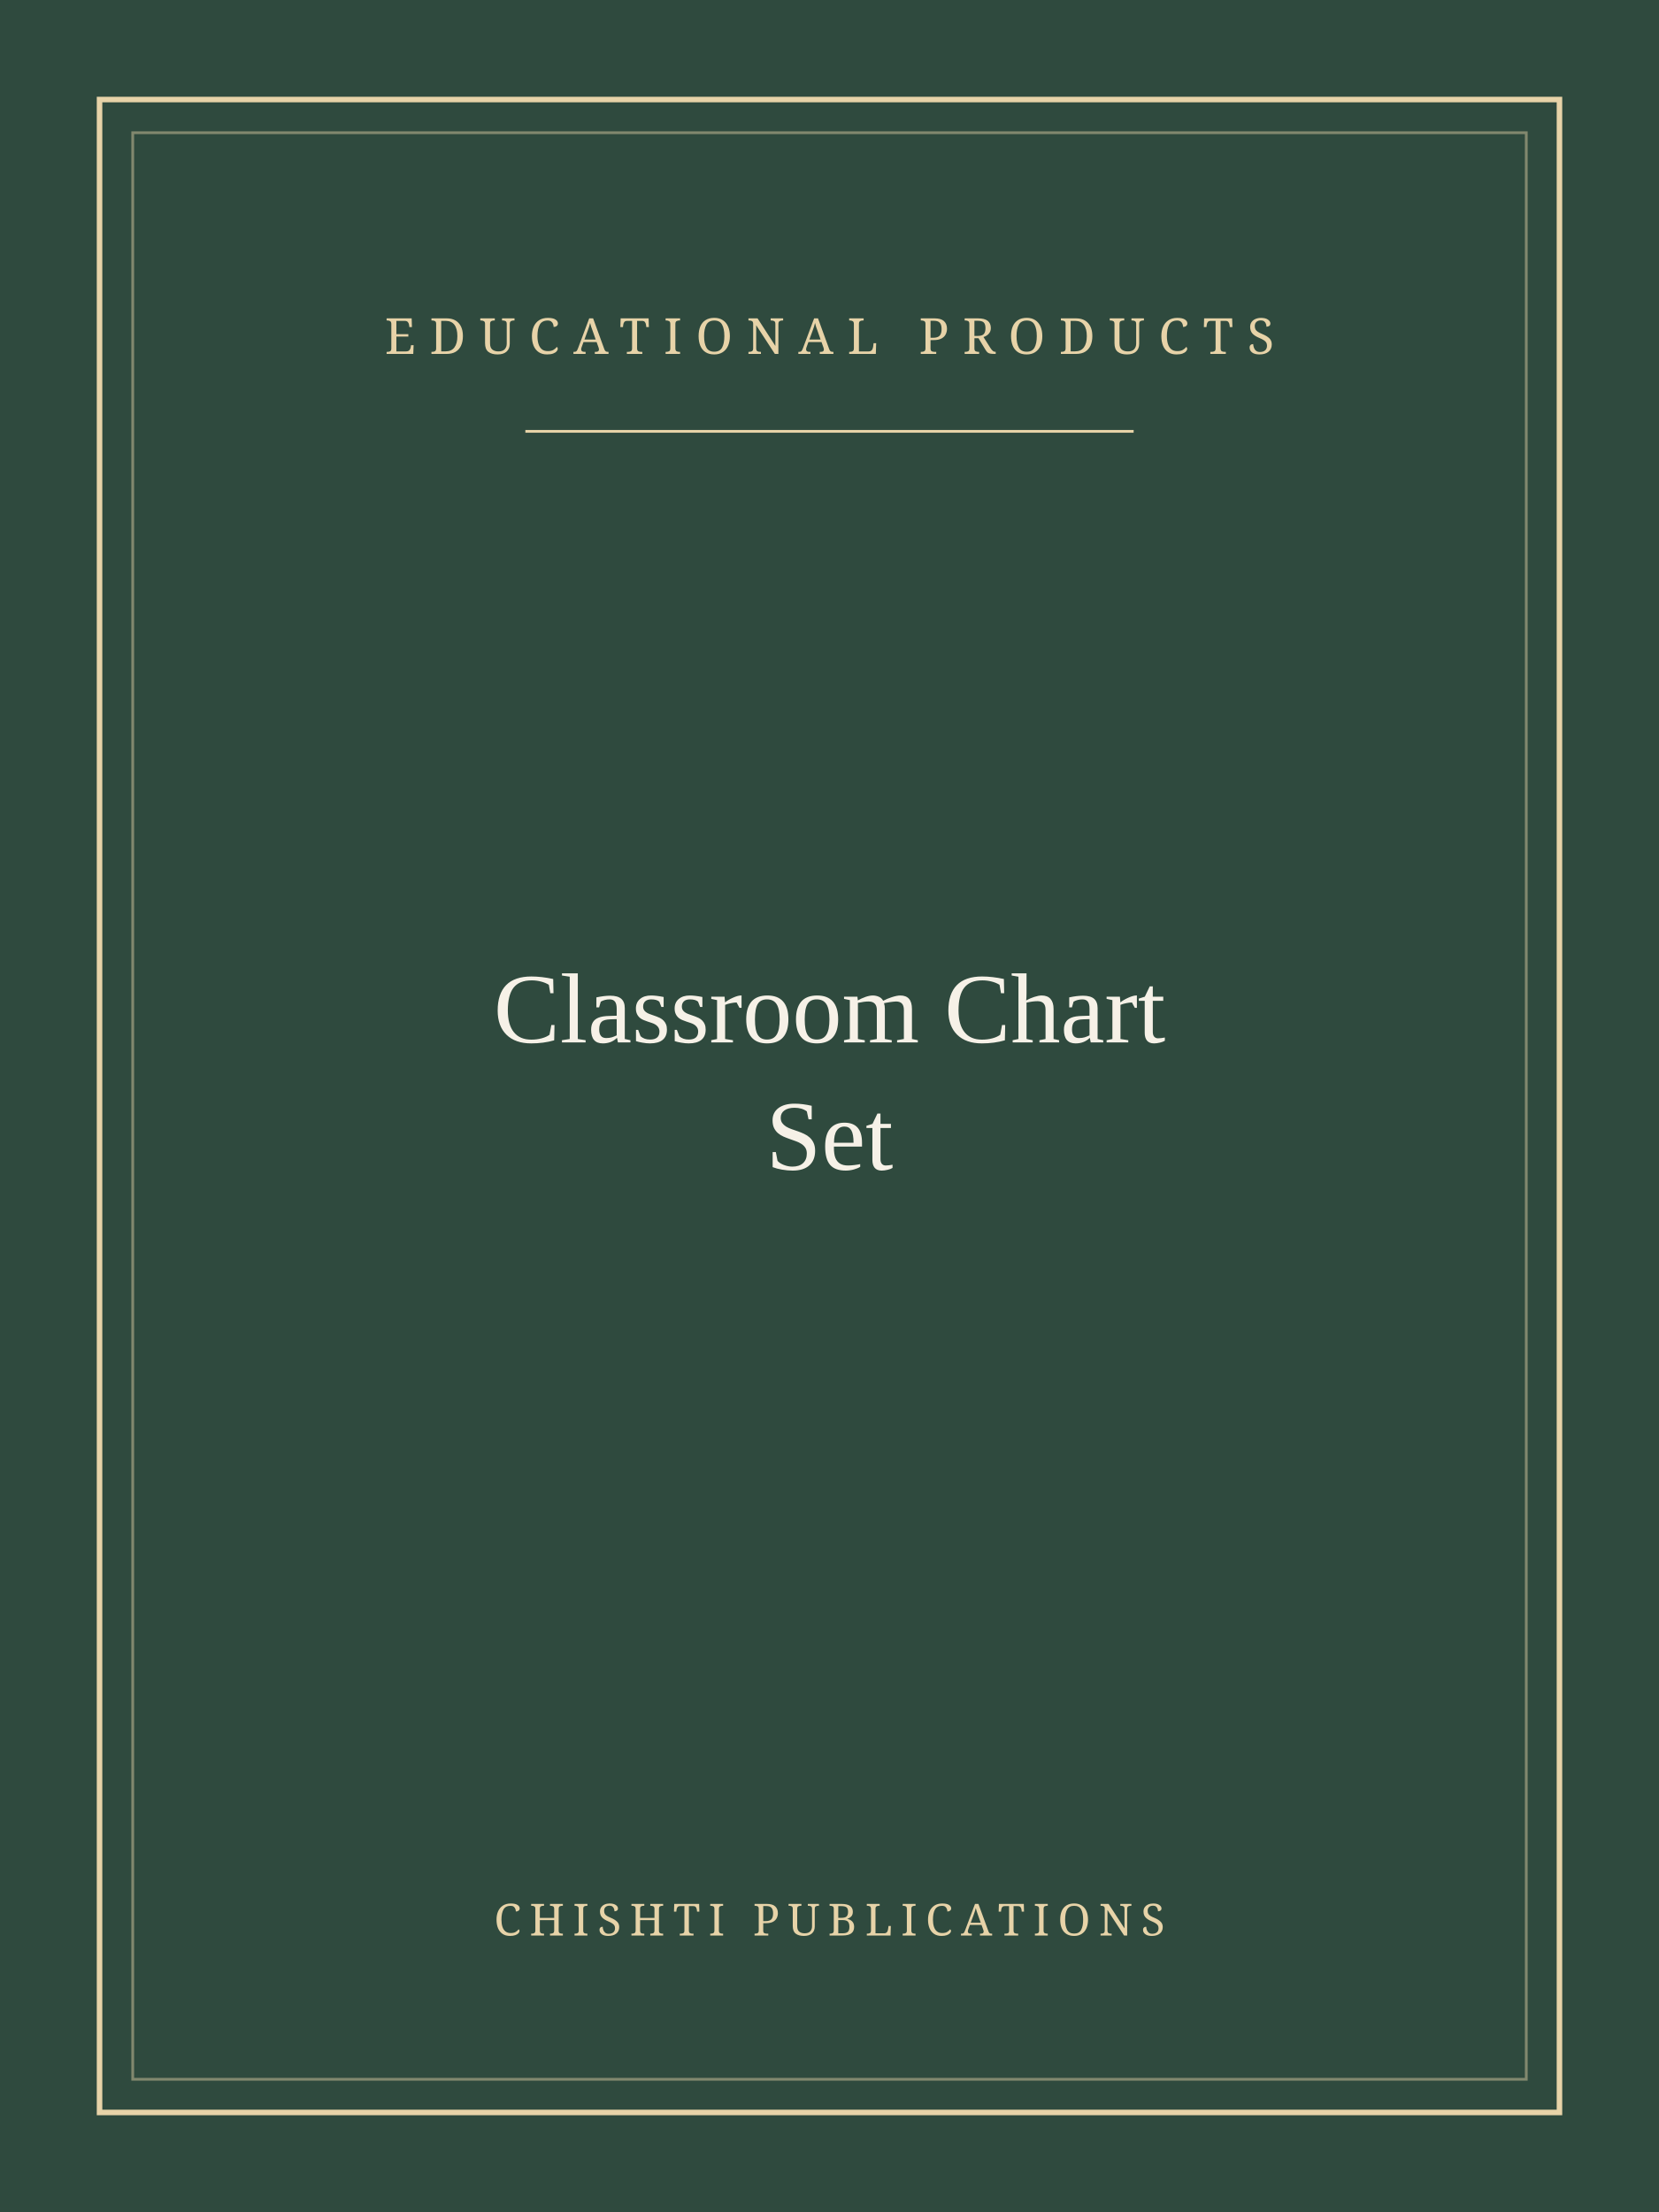
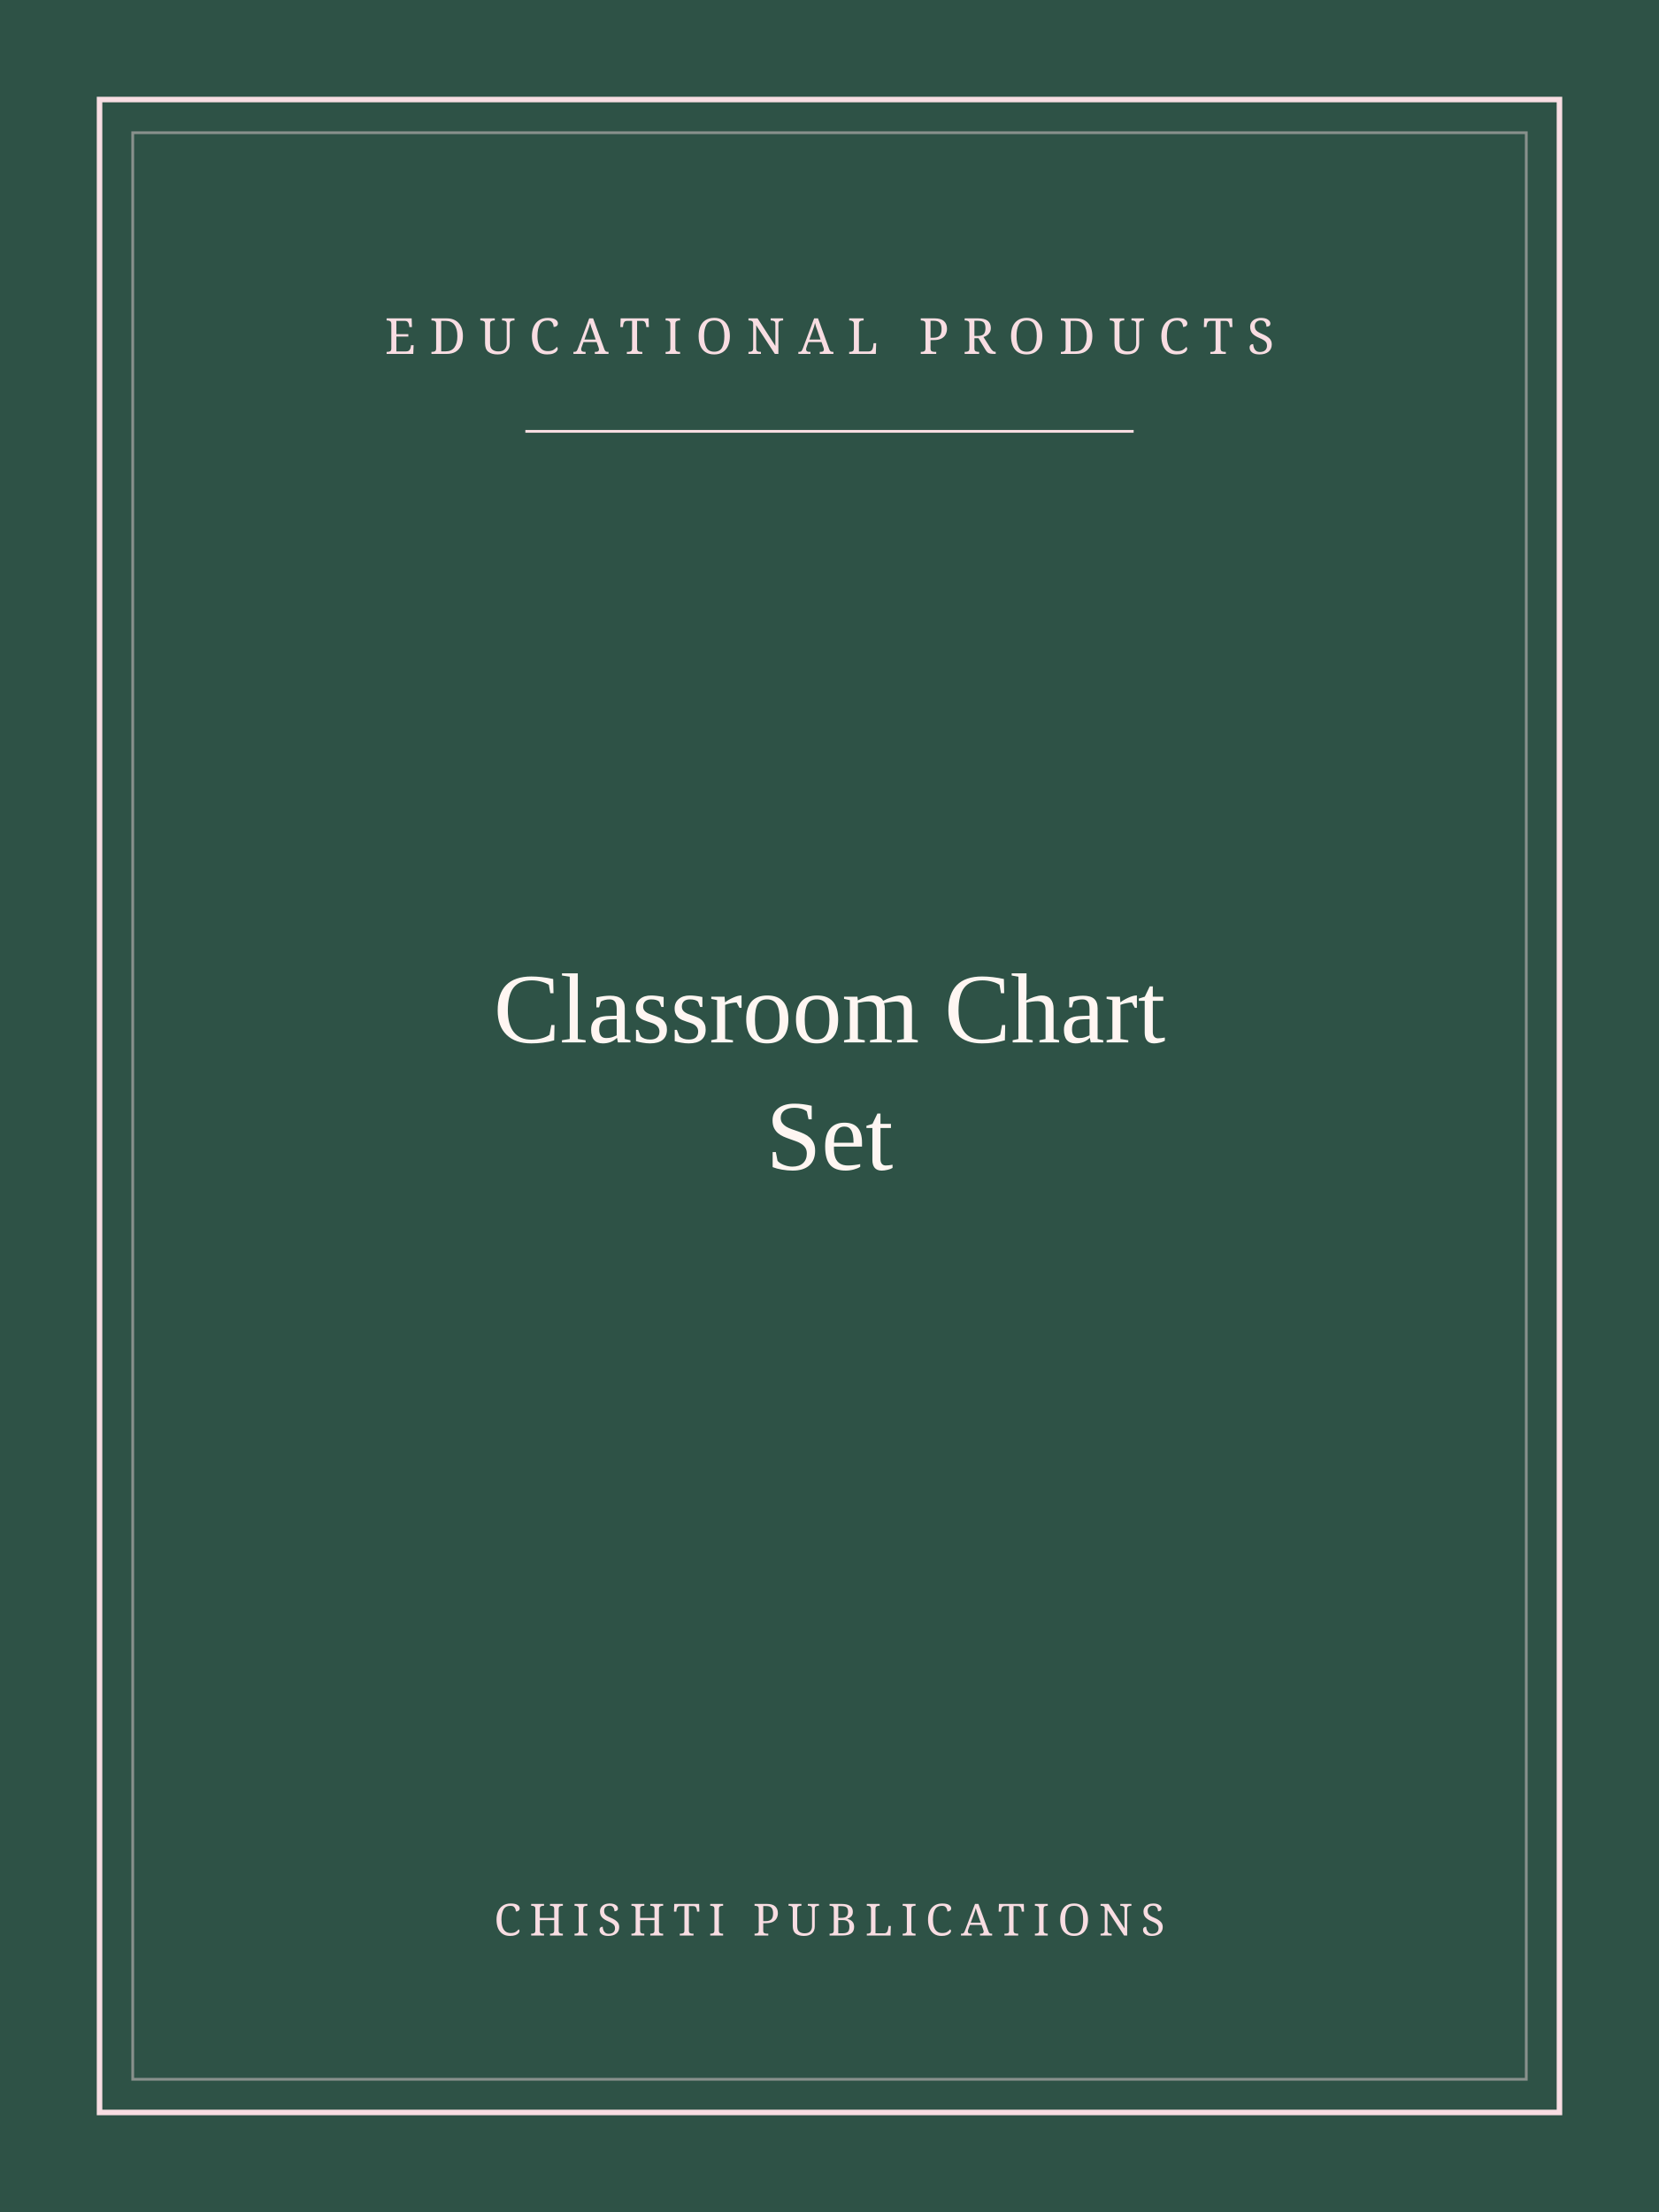
<svg xmlns="http://www.w3.org/2000/svg" viewBox="0 0 600 800" role="img" aria-label="Classroom Chart Set">
-   <rect width="600" height="800" fill="#2F4A3E" />
-   <rect x="36" y="36" width="528" height="728" fill="none" stroke="#E7D3A8" stroke-width="2" />
-   <rect x="48" y="48" width="504" height="704" fill="none" stroke="#E7D3A8" stroke-width="1" opacity="0.45" />
-   <text x="300" y="128" text-anchor="middle" fill="#E7D3A8" font-family="Georgia, serif" font-size="18" letter-spacing="5">EDUCATIONAL PRODUCTS</text>
-   <line x1="190" y1="156" x2="410" y2="156" stroke="#E7D3A8" stroke-width="1" />
-   <text x="300" y="377" text-anchor="middle" fill="#F6F1E7" font-family="Georgia, 'Times New Roman', serif" font-size="36">Classroom Chart</text>
-   <text x="300" y="423" text-anchor="middle" fill="#F6F1E7" font-family="Georgia, 'Times New Roman', serif" font-size="36">Set</text>
-   <text x="300" y="700" text-anchor="middle" fill="#E7D3A8" font-family="Georgia, serif" font-size="16" letter-spacing="3">CHISHTI PUBLICATIONS</text>
+   <rect width="600" height="800" fill="#2E5246" />
+   <rect x="36" y="36" width="528" height="728" fill="none" stroke="#F8DDE2" stroke-width="2" />
+   <rect x="48" y="48" width="504" height="704" fill="none" stroke="#F8DDE2" stroke-width="1" opacity="0.45" />
+   <text x="300" y="128" text-anchor="middle" fill="#F8DDE2" font-family="Georgia, serif" font-size="18" letter-spacing="5">EDUCATIONAL PRODUCTS</text>
+   <line x1="190" y1="156" x2="410" y2="156" stroke="#F8DDE2" stroke-width="1" />
+   <text x="300" y="377" text-anchor="middle" fill="#FFF6F2" font-family="Georgia, 'Times New Roman', serif" font-size="36">Classroom Chart</text>
+   <text x="300" y="423" text-anchor="middle" fill="#FFF6F2" font-family="Georgia, 'Times New Roman', serif" font-size="36">Set</text>
+   <text x="300" y="700" text-anchor="middle" fill="#F8DDE2" font-family="Georgia, serif" font-size="16" letter-spacing="3">CHISHTI PUBLICATIONS</text>
</svg>
